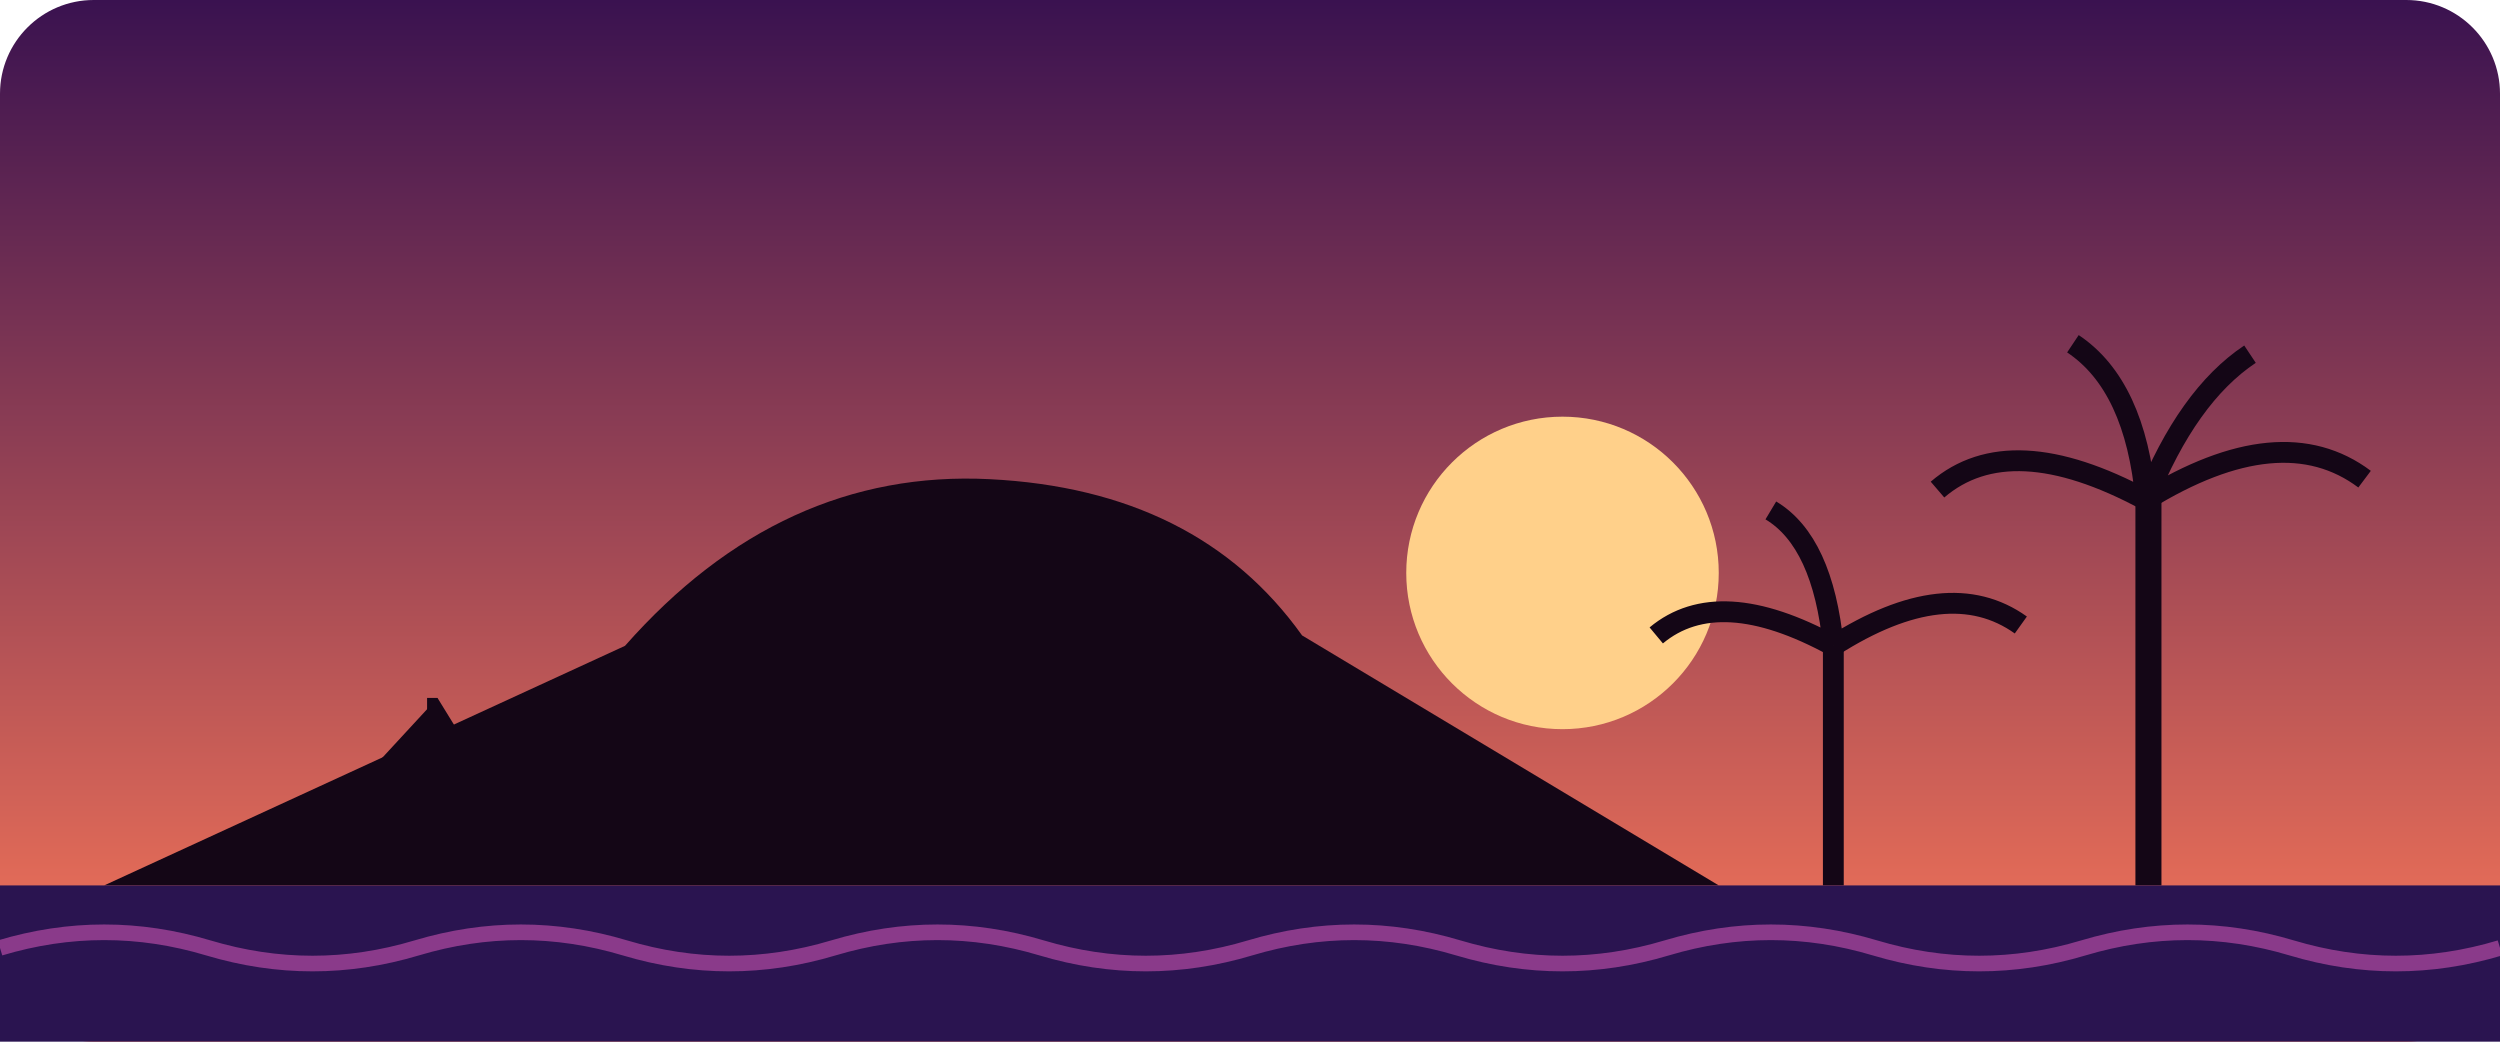
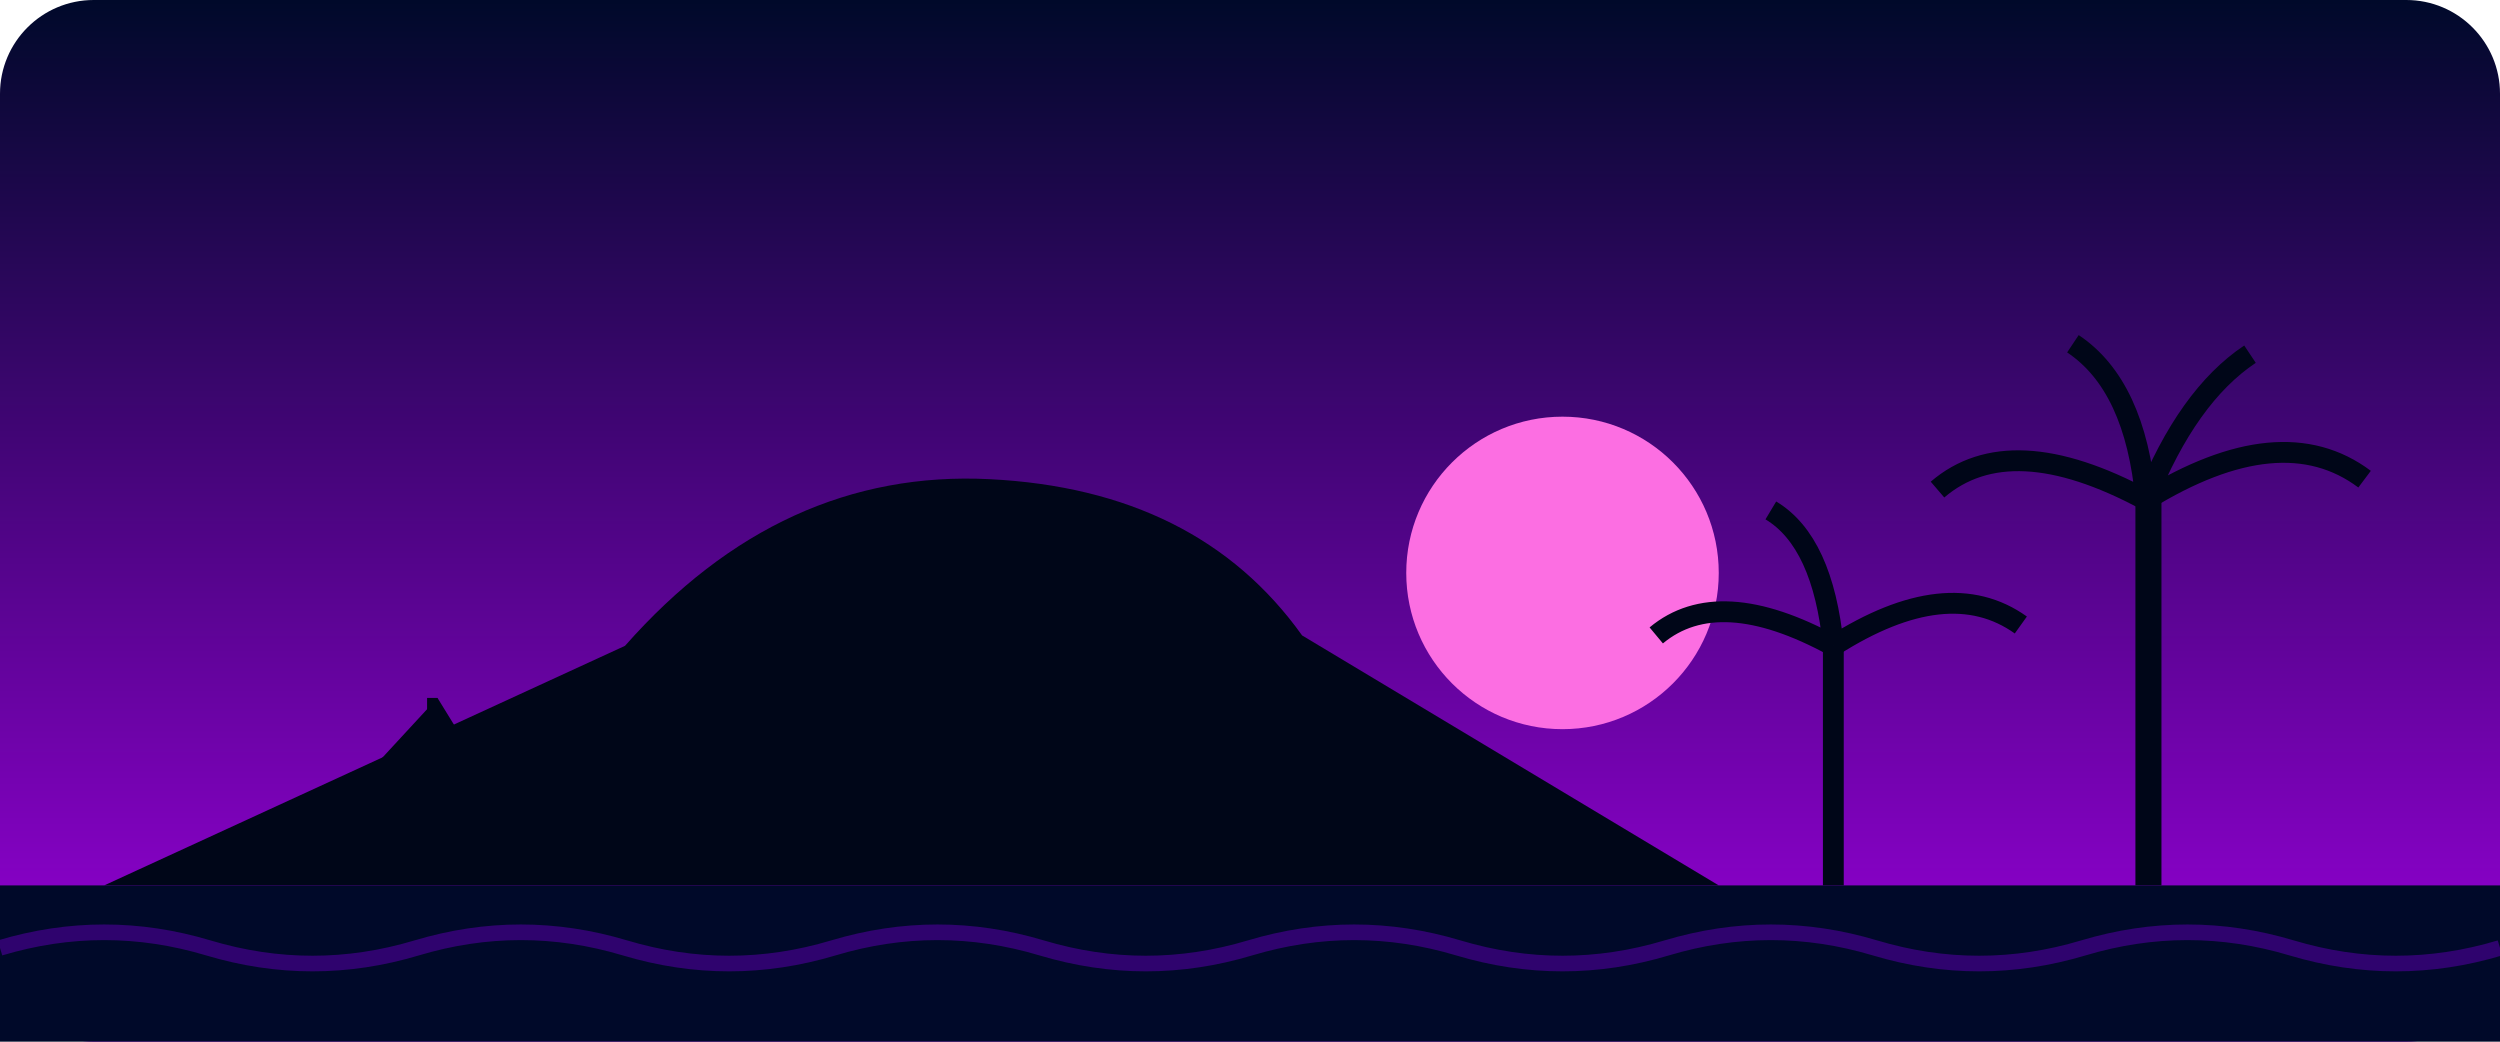
<svg xmlns="http://www.w3.org/2000/svg" viewBox="0 0 480 200" width="480" height="200">
  <defs>
    <linearGradient id="sky" x1="0" y1="0" x2="0" y2="1">
-       <stop offset="0" stop-color="#3a1250" />
-       <stop offset="1" stop-color="#ff7a59" />
+       <stop offset="0" stop-color="#00092a" />
+       <stop offset="1" stop-color="#9c00de" />
    </linearGradient>
  </defs>
  <rect width="480" height="200" rx="18" fill="url(#sky)" />
-   <circle cx="300" cy="110" r="30" fill="#ffd08a" />
-   <g fill="#140616">
+   <circle cx="300" cy="110" r="30" fill="#fc6ee2" />
+   <g fill="#000618">
    <path d="M20 170 L120 124 Q150 90 190 92 Q230 94 250 122 L330 170 Z" />
    <rect x="410" y="96" width="5" height="74" />
-     <path d="M412 96 Q386 82 372 94 M412 96 Q438 80 454 92 M412 96 Q410 74 398 66 M412 96 Q420 76 432 68" stroke="#140616" stroke-width="4" fill="none" />
+     <path d="M412 96 Q386 82 372 94 M412 96 Q438 80 454 92 M412 96 Q410 74 398 66 M412 96 Q420 76 432 68" stroke="#000618" stroke-width="4" fill="none" />
    <rect x="350" y="124" width="4" height="46" />
-     <path d="M352 124 Q330 112 318 122 M352 124 Q374 110 388 120 M352 124 Q350 104 340 98" stroke="#140616" stroke-width="4" fill="none" />
+     <path d="M352 124 Q330 112 318 122 M352 124 Q374 110 388 120 M352 124 Q350 104 340 98" stroke="#000618" stroke-width="4" fill="none" />
    <path d="M60 160 L100 160 L84 134 Z" />
    <rect x="82" y="134" width="2" height="26" />
  </g>
-   <rect x="0" y="170" width="480" height="30" fill="#2a1450" />
-   <path d="M0 182 q20 -6 40 0 t40 0 t40 0 t40 0 t40 0 t40 0 t40 0 t40 0 t40 0 t40 0 t40 0 t40 0" stroke="#8a3a8a" stroke-width="3" fill="none" />
+   <rect x="0" y="170" width="480" height="30" fill="#000929" />
+   <path d="M0 182 q20 -6 40 0 t40 0 t40 0 t40 0 t40 0 t40 0 t40 0 t40 0 t40 0 t40 0 t40 0 t40 0" stroke="#2f036e" stroke-width="3" fill="none" />
</svg>
